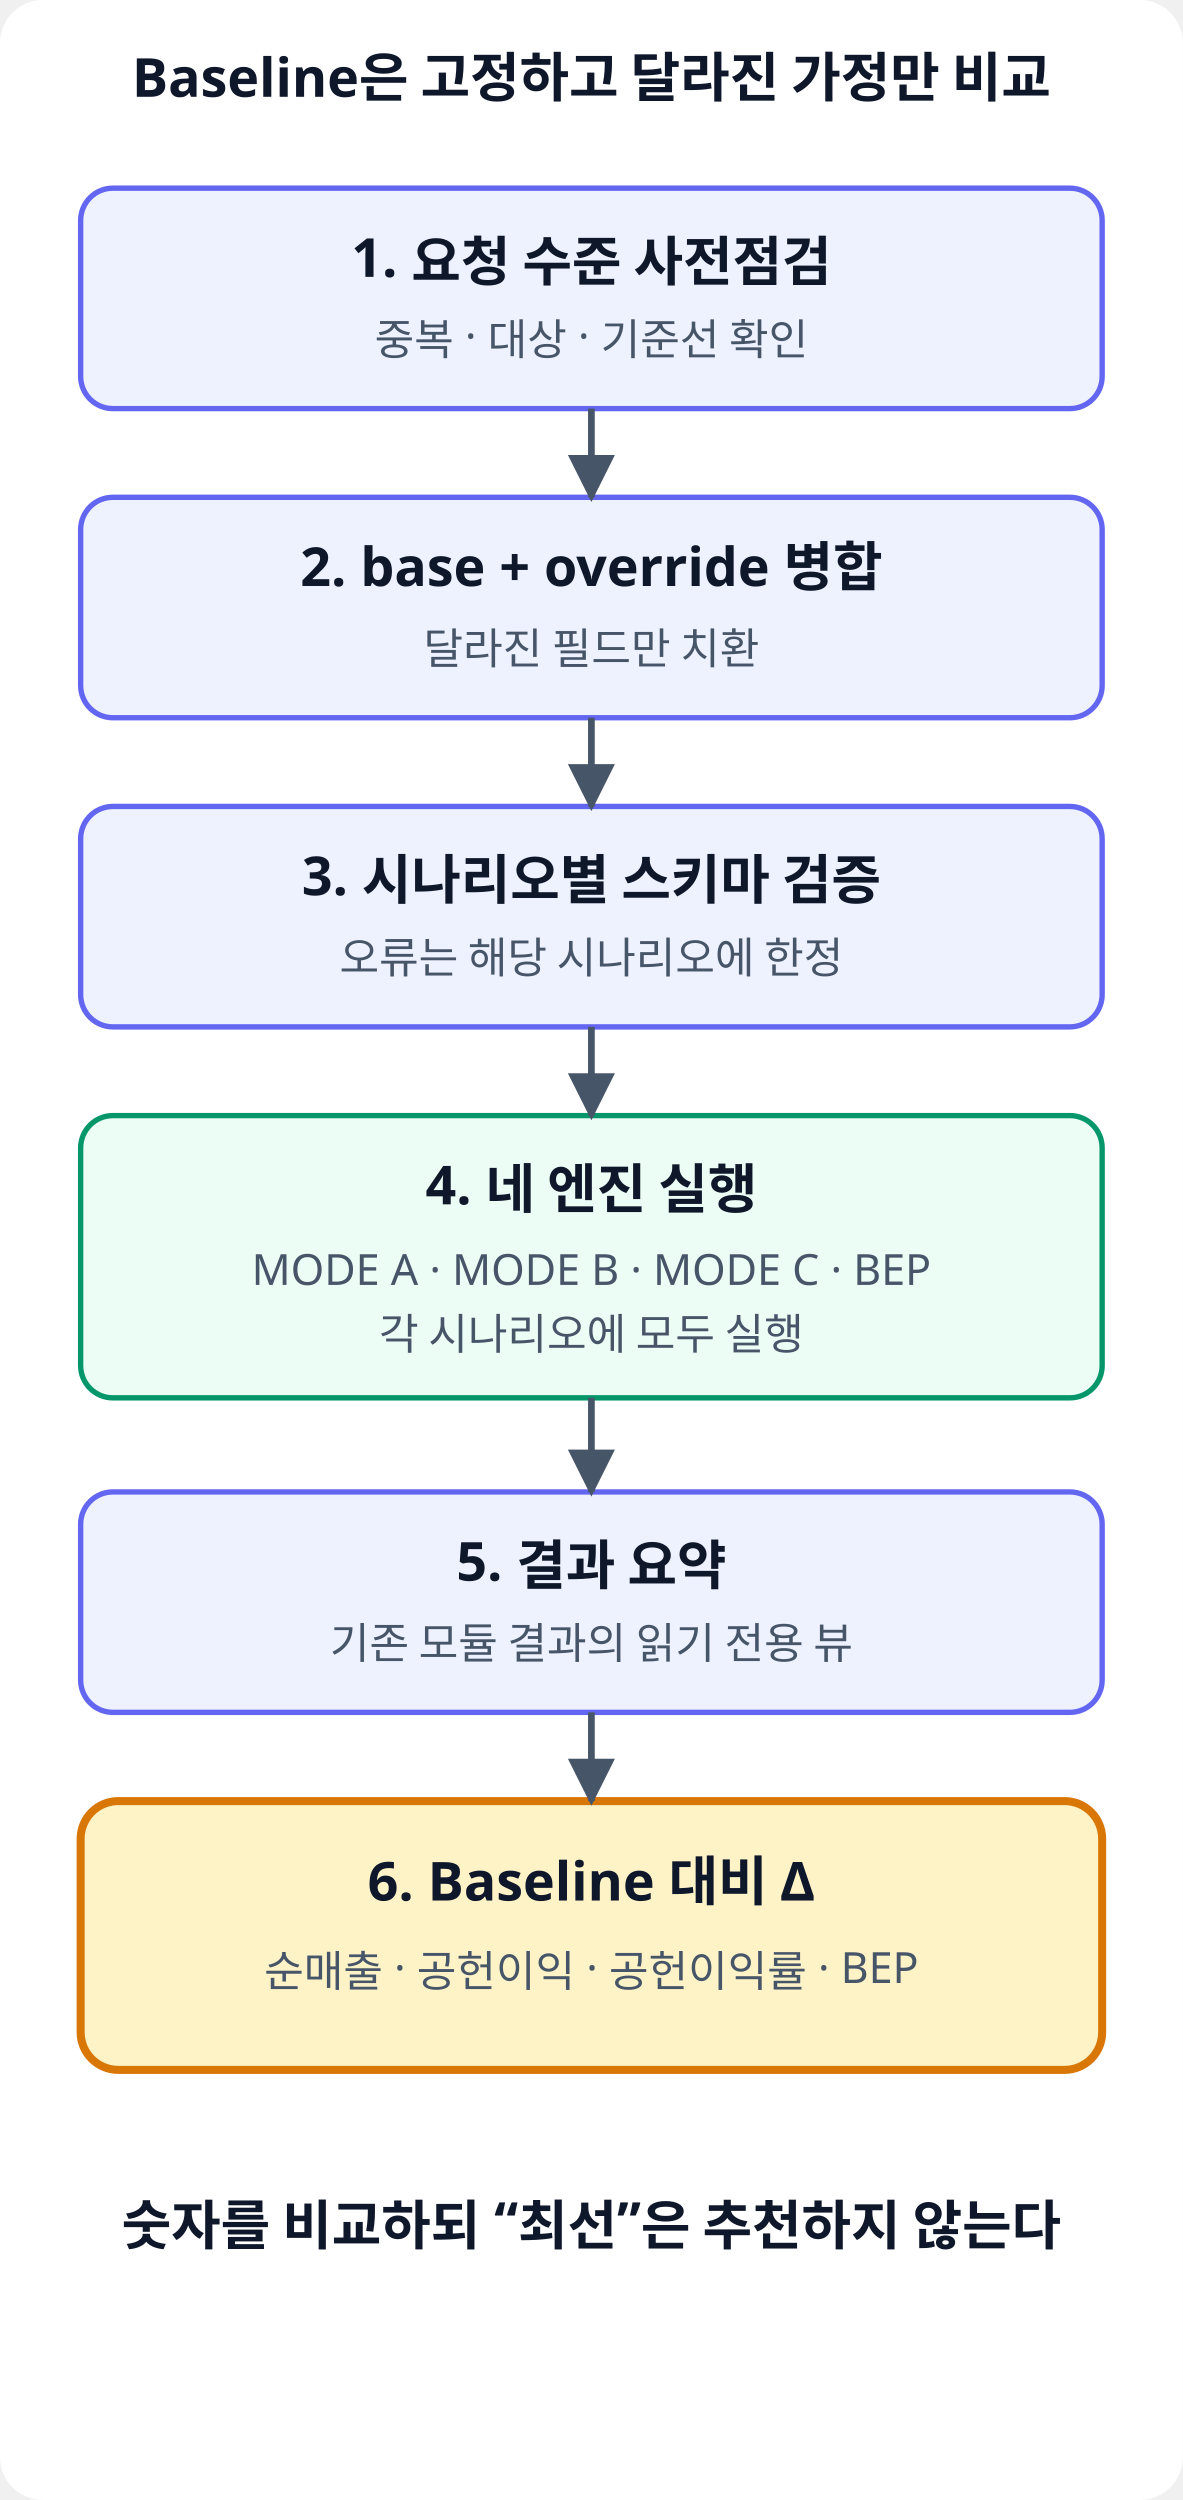
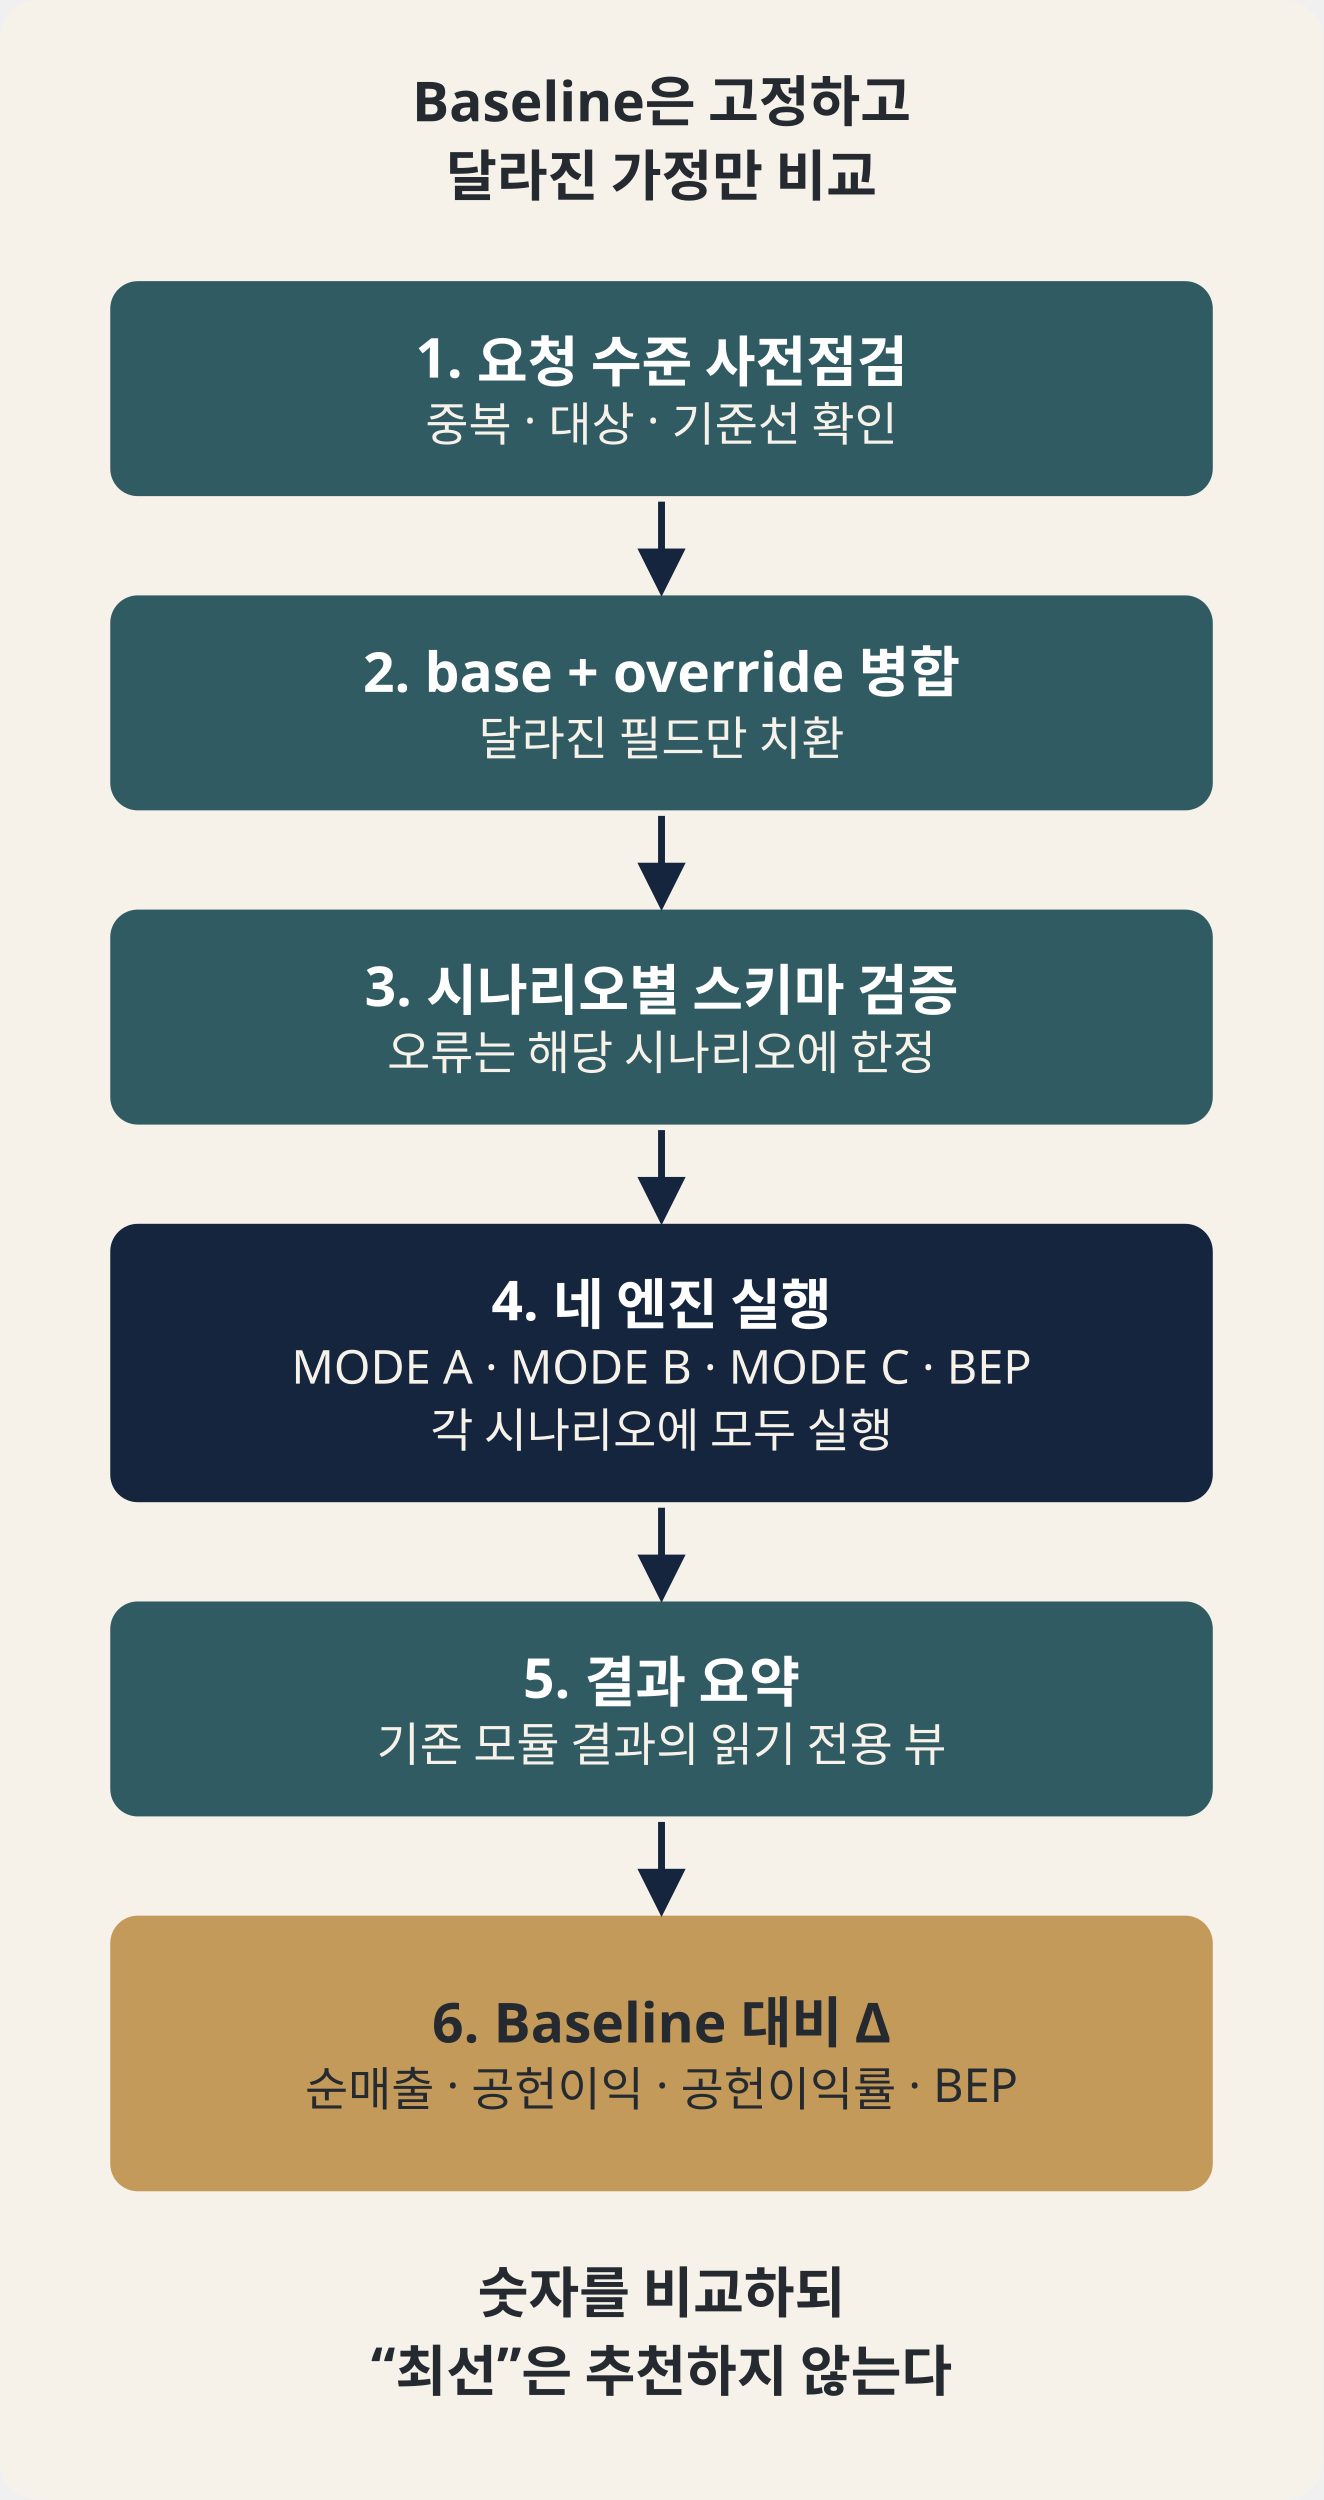
- <svg xmlns="http://www.w3.org/2000/svg" viewBox="0 0 440 930" role="img" aria-labelledby="t d">
+ <svg xmlns="http://www.w3.org/2000/svg" viewBox="0 0 480 907" role="img" aria-labelledby="t d" font-family="system-ui, 'Noto Sans KR', 'Malgun Gothic', 'Apple SD Gothic Neo', sans-serif">
  <defs>
-     <marker id="a" viewBox="0 0 10 10" refX="9" refY="5" markerWidth="7" markerHeight="7" orient="auto">
-       <path d="M0 0l10 5-10 5z" fill="#475569" />
+     <marker id="arrow-navy" viewBox="0 0 10 10" refX="8" refY="5" markerWidth="7" markerHeight="7" orient="auto-start-reverse">
+       <path d="M0 0 L10 5 L0 10 z" fill="#14253D" />
+     </marker>
+     <marker id="arrow-gold" viewBox="0 0 10 10" refX="8" refY="5" markerWidth="7" markerHeight="7" orient="auto-start-reverse">
+       <path d="M0 0 L10 5 L0 10 z" fill="#C49A5A" />
    </marker>
  </defs>
-   <style>text{font-family:"Malgun Gothic","Noto Sans KR",sans-serif;fill:#0f172a}.h{font-size:20px;font-weight:700}.s{font-size:16px;fill:#475569}.b{fill:#eef2ff;stroke:#6366f1;stroke-width:2}.e{fill:#ecfdf5;stroke:#059669;stroke-width:2}.o{fill:#fef3c7;stroke:#d97706;stroke-width:3}.l{stroke:#475569;stroke-width:2.5;fill:none;marker-end:url(#a)}</style>
-   <rect width="440" height="930" rx="16" fill="#fff" />
-   <text class="h" x="220" y="36" text-anchor="middle">Baseline은 고정하고 달라진 가정만 비교</text>
-   <g text-anchor="middle">
-     <rect class="b" x="30" y="70" width="380" height="82" rx="12" />
-     <text class="h" x="220" y="103">1. 요청 수준 사전점검</text>
-     <text class="s" x="220" y="132">중복 · 대상 · 기준선 확인</text>
-     <rect class="b" x="30" y="185" width="380" height="82" rx="12" />
-     <text class="h" x="220" y="218">2. base + override 병합</text>
-     <text class="s" x="220" y="247">달라진 필드만 치환</text>
-     <rect class="b" x="30" y="300" width="380" height="82" rx="12" />
-     <text class="h" x="220" y="333">3. 시나리오별 스키마 검증</text>
-     <text class="s" x="220" y="362">오류는 해당 시나리오에 한정</text>
-     <rect class="e" x="30" y="415" width="380" height="105" rx="12" />
-     <text class="h" x="220" y="448">4. 네 엔진 실행</text>
-     <text class="s" x="220" y="478">MODE A · MODE B · MODE C · BEP</text>
-     <text class="s" x="220" y="502">각 시나리오에 모두 실행</text>
-     <rect class="b" x="30" y="555" width="380" height="82" rx="12" />
-     <text class="h" x="220" y="588">5. 결과 요약</text>
-     <text class="s" x="220" y="617">기존 모듈 결과의 읽기 전용 뷰</text>
-     <rect class="o" x="30" y="670" width="380" height="100" rx="14" />
-     <text class="h" x="220" y="707">6. Baseline 대비 Δ</text>
-     <text class="s" x="220" y="739">순매출 · 공헌이익 · 공헌이익률 · BEP</text>
+   <g id="background">
+     <rect width="480" height="907" rx="14" fill="#F6F2EA" />
  </g>
-   <path class="l" d="M220 152v33" />
-   <path class="l" d="M220 267v33" />
-   <path class="l" d="M220 382v33" />
-   <path class="l" d="M220 520v35" />
-   <path class="l" d="M220 637v33" />
-   <text class="h" x="220" y="835" text-anchor="middle" fill="#b45309">숫자를 비교하되 “최선”은 추천하지 않는다</text>
+   <g id="headline">
+     <text x="240" y="44" text-anchor="middle" font-size="20" font-weight="700" fill="#252A30">Baseline은 고정하고</text>
+     <text x="240" y="71" text-anchor="middle" font-size="20" font-weight="700" fill="#252A30">달라진 가정만 비교</text>
+   </g>
+   <g id="preflight">
+     <rect x="40" y="102" width="400" height="78" rx="10" fill="#315B62" />
+     <text x="240" y="137" text-anchor="middle" font-size="20" font-weight="700" fill="#FFFFFF">1. 요청 수준 사전점검</text>
+     <text x="240" y="160" text-anchor="middle" font-size="17" font-weight="400" fill="#F6F2EA">중복 · 대상 · 기준선 확인</text>
+   </g>
+   <g id="merge">
+     <rect x="40" y="216" width="400" height="78" rx="10" fill="#315B62" />
+     <text x="240" y="251" text-anchor="middle" font-size="20" font-weight="700" fill="#FFFFFF">2. base + override 병합</text>
+     <text x="240" y="274" text-anchor="middle" font-size="17" font-weight="400" fill="#F6F2EA">달라진 필드만 치환</text>
+   </g>
+   <g id="validate">
+     <rect x="40" y="330" width="400" height="78" rx="10" fill="#315B62" />
+     <text x="240" y="365" text-anchor="middle" font-size="20" font-weight="700" fill="#FFFFFF">3. 시나리오별 스키마 검증</text>
+     <text x="240" y="388" text-anchor="middle" font-size="17" font-weight="400" fill="#F6F2EA">오류는 해당 시나리오에 한정</text>
+   </g>
+   <g id="engines">
+     <rect x="40" y="444" width="400" height="101" rx="10" fill="#14253D" />
+     <text x="240" y="479" text-anchor="middle" font-size="20" font-weight="700" fill="#FFFFFF">4. 네 엔진 실행</text>
+     <text x="240" y="502" text-anchor="middle" font-size="17" font-weight="400" fill="#F6F2EA">MODE A · MODE B · MODE C · BEP</text>
+     <text x="240" y="525" text-anchor="middle" font-size="17" font-weight="400" fill="#F6F2EA">각 시나리오에 모두 실행</text>
+   </g>
+   <g id="summary">
+     <rect x="40" y="581" width="400" height="78" rx="10" fill="#315B62" />
+     <text x="240" y="616" text-anchor="middle" font-size="20" font-weight="700" fill="#FFFFFF">5. 결과 요약</text>
+     <text x="240" y="639" text-anchor="middle" font-size="17" font-weight="400" fill="#F6F2EA">기존 모듈 결과의 읽기 전용 뷰</text>
+   </g>
+   <g id="delta">
+     <rect x="40" y="695" width="400" height="100" rx="10" fill="#C49A5A" />
+     <text x="240" y="741" text-anchor="middle" font-size="20" font-weight="700" fill="#252A30">6. Baseline 대비 Δ</text>
+     <text x="240" y="764" text-anchor="middle" font-size="17" font-weight="400" fill="#252A30">순매출 · 공헌이익 · 공헌이익률 · BEP</text>
+   </g>
+   <g id="flow">
+     <line x1="240" y1="182" x2="240" y2="213" stroke="#14253D" stroke-width="2.5" marker-end="url(#arrow-navy)" />
+     <line x1="240" y1="296" x2="240" y2="327" stroke="#14253D" stroke-width="2.5" marker-end="url(#arrow-navy)" />
+     <line x1="240" y1="410" x2="240" y2="441" stroke="#14253D" stroke-width="2.5" marker-end="url(#arrow-navy)" />
+     <line x1="240" y1="547" x2="240" y2="578" stroke="#14253D" stroke-width="2.5" marker-end="url(#arrow-navy)" />
+     <line x1="240" y1="661" x2="240" y2="692" stroke="#14253D" stroke-width="2.5" marker-end="url(#arrow-navy)" />
+   </g>
+   <g id="caption">
+     <text x="240" y="839" text-anchor="middle" font-size="20" font-weight="700" fill="#252A30">숫자를 비교하되</text>
+     <text x="240" y="866" text-anchor="middle" font-size="20" font-weight="700" fill="#252A30">“최선”은 추천하지 않는다</text>
+   </g>
</svg>
